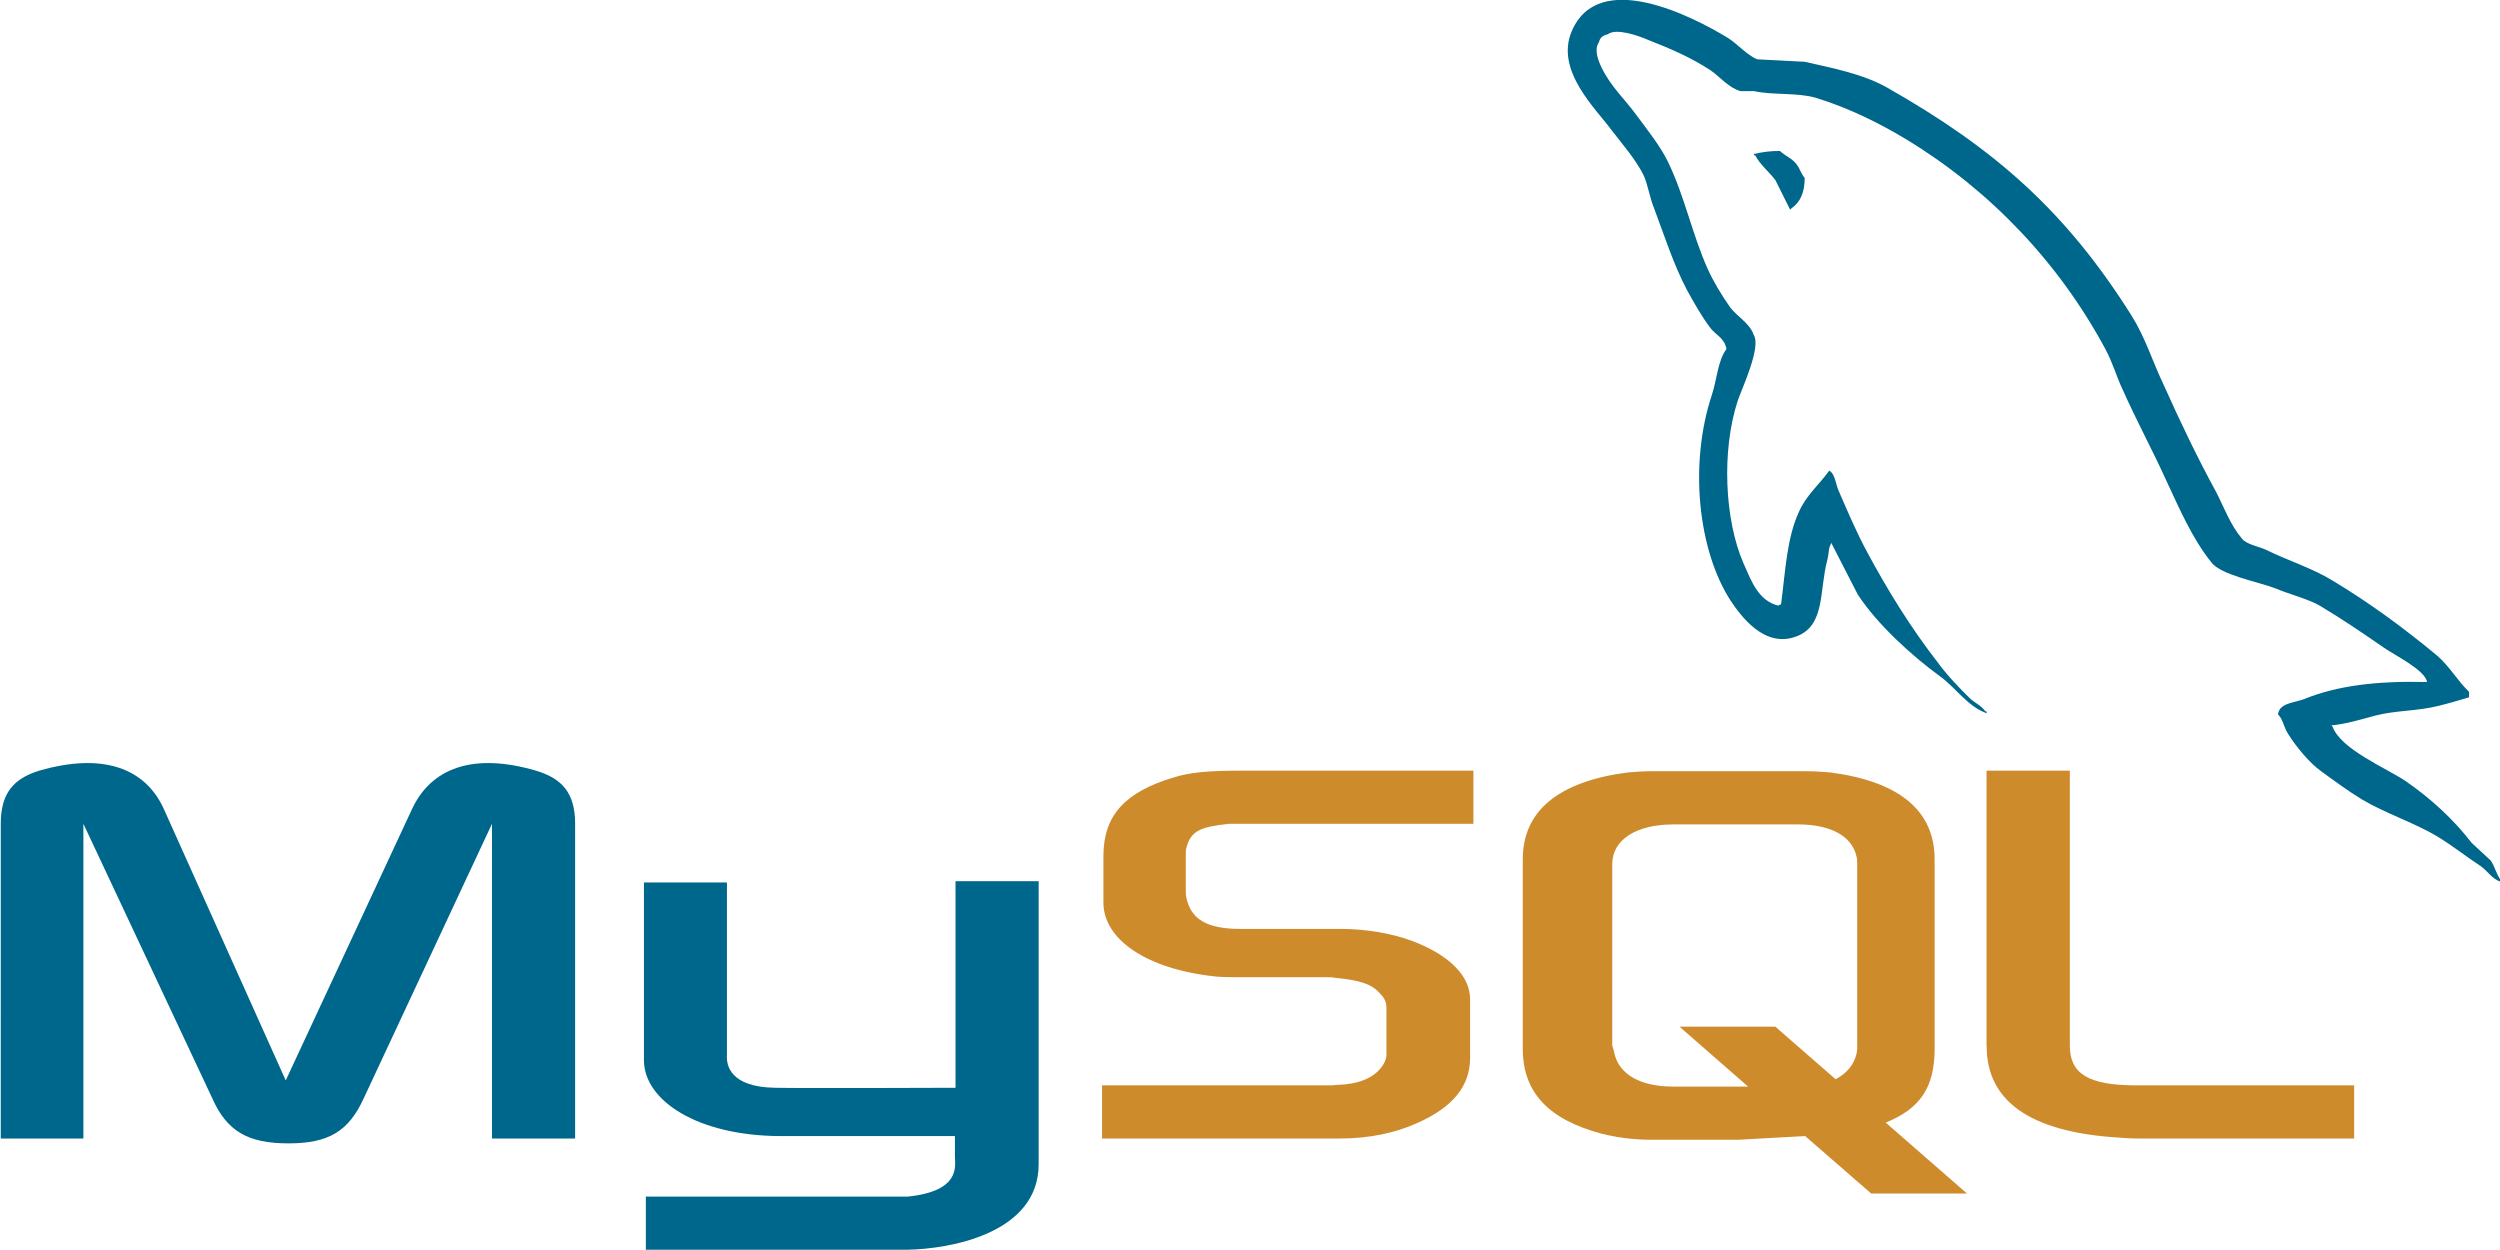
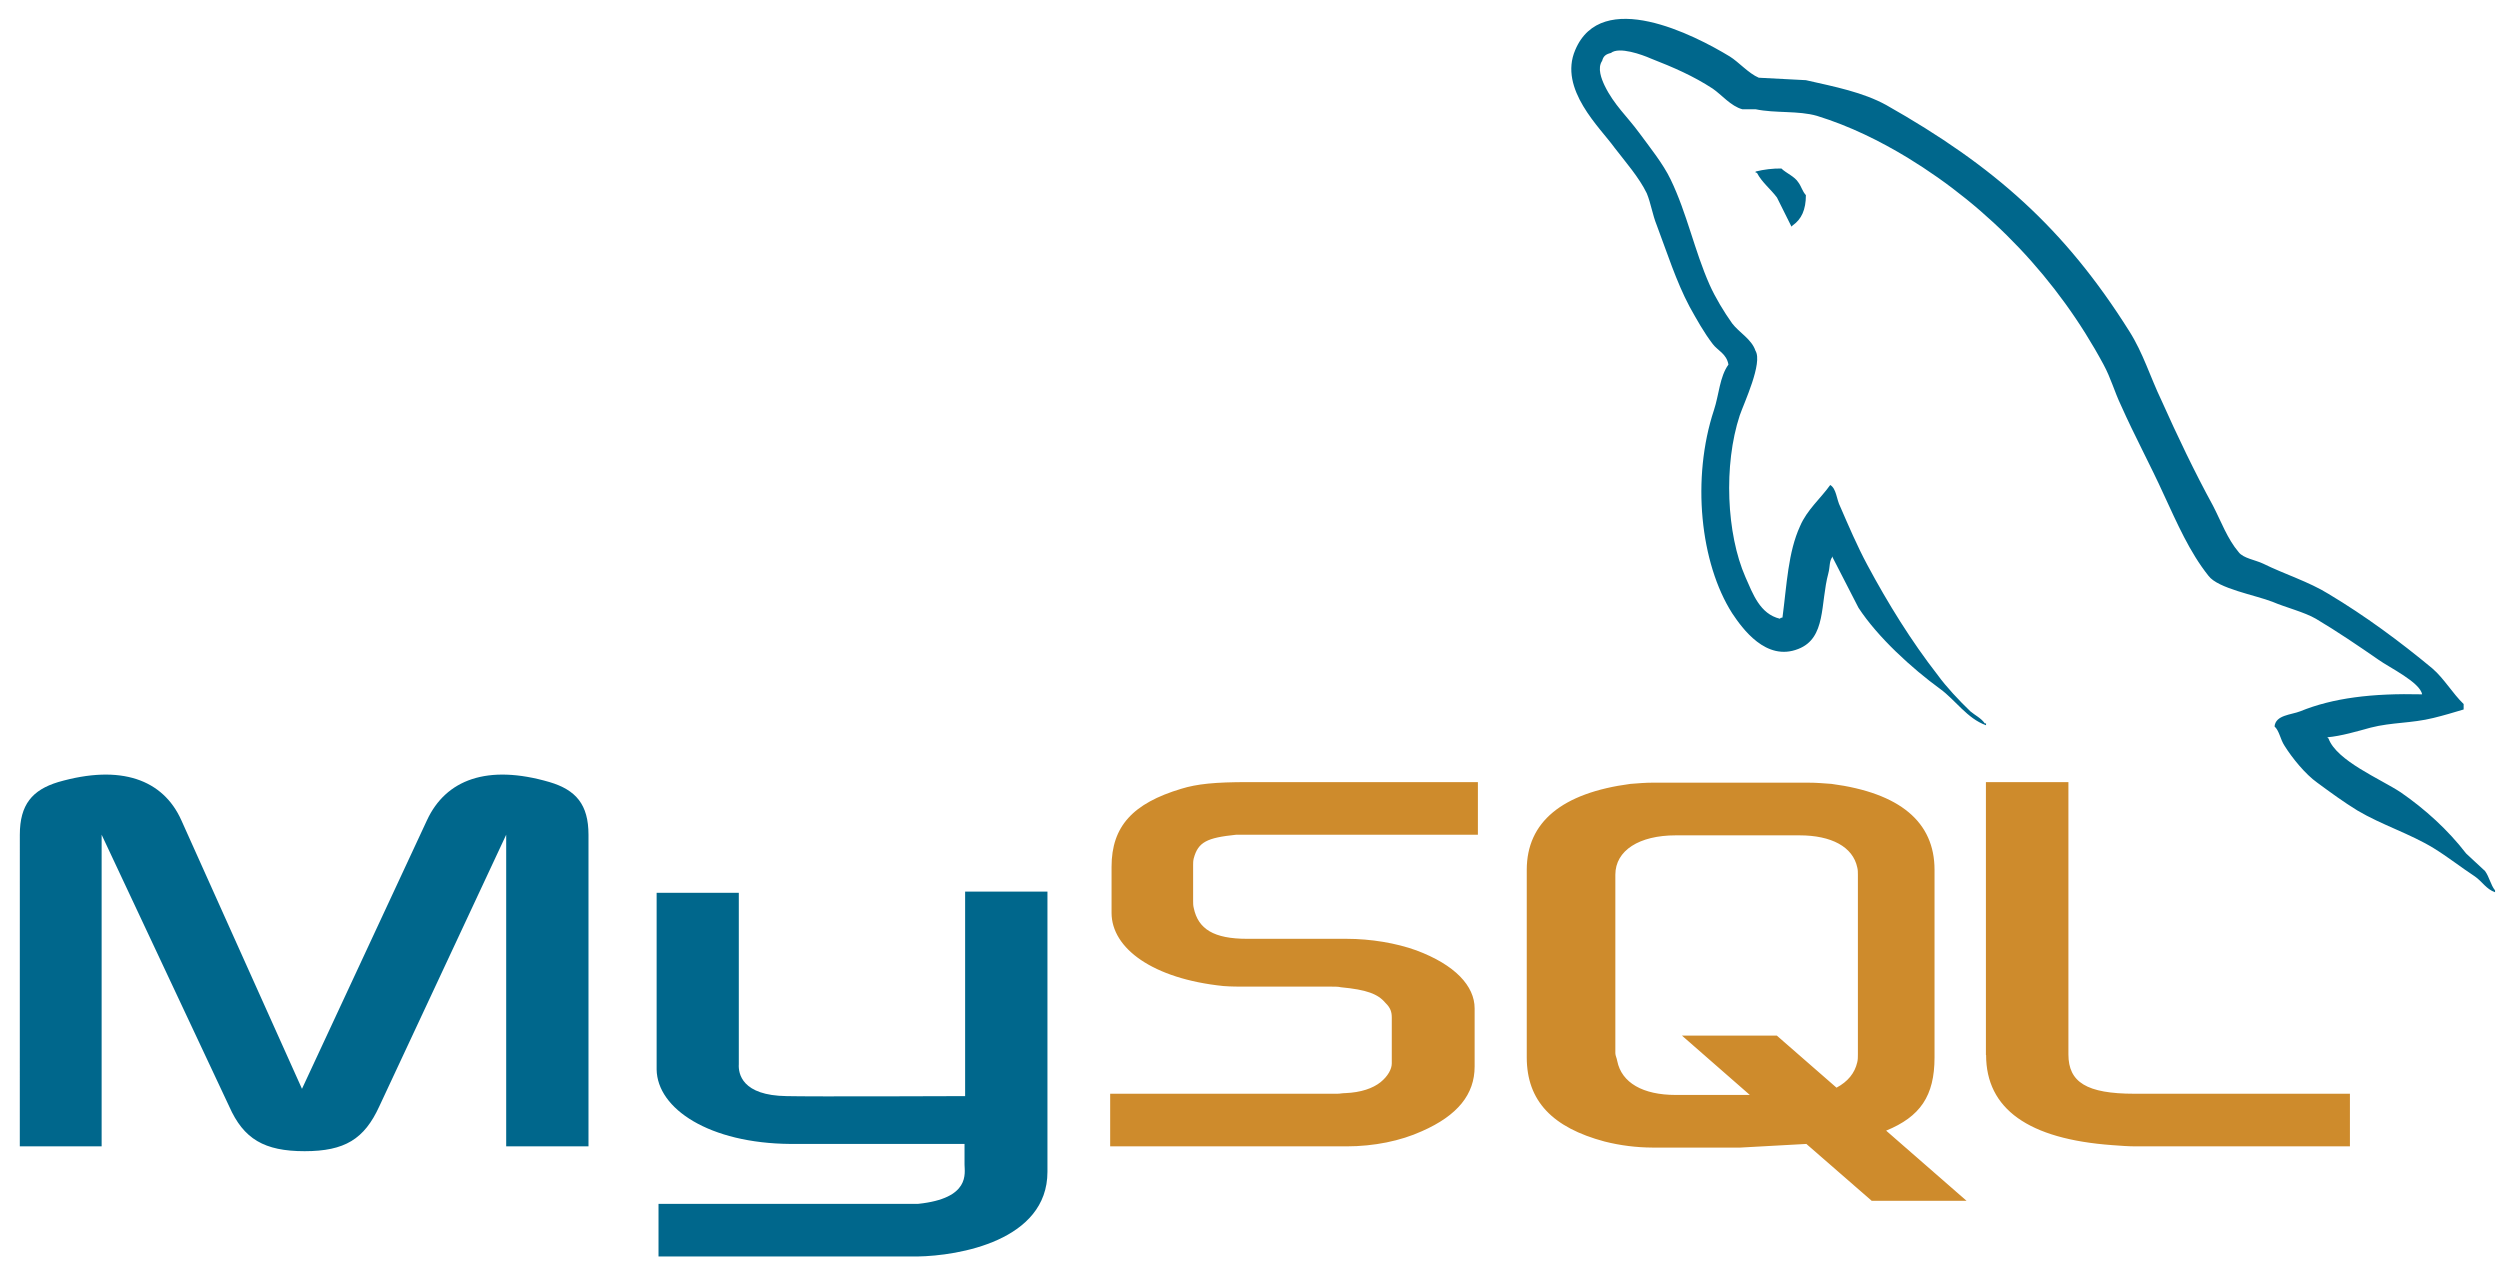
- <svg xmlns="http://www.w3.org/2000/svg" width="140" height="70" viewBox="0 0 140 70" fill="none">
-   <path fill-rule="evenodd" clip-rule="evenodd" d="M0.05 63.756H4.67V46.133L11.885 61.498C12.702 63.345 13.877 64.029 16.15 64.029C18.423 64.029 19.527 63.344 20.372 61.498L27.551 46.133V63.756H32.207V46.133C32.207 44.422 31.495 43.599 30.003 43.154C26.484 42.128 24.139 43.018 23.073 45.309L16.001 60.504L9.177 45.309C8.146 43.018 5.764 42.128 2.211 43.154C0.753 43.599 0.043 44.421 0.043 46.133L0.042 63.756H0.05ZM36.053 49.418H40.709V59.103C40.673 59.65 40.886 60.882 43.417 60.915C44.731 60.95 53.439 60.915 53.509 60.915V49.349H58.165V65.193C58.165 69.094 53.147 69.949 50.808 69.984H36.167V67.008H50.845C53.831 66.7 53.476 65.263 53.476 64.784V63.62H43.63C39.045 63.585 36.095 61.635 36.061 59.41V49.416L36.053 49.418ZM135.92 38.193C133.078 38.123 130.873 38.398 129.025 39.151C128.493 39.358 127.639 39.358 127.569 40.007C127.853 40.279 127.887 40.725 128.137 41.102C128.563 41.787 129.31 42.71 129.985 43.189C130.732 43.737 131.478 44.284 132.259 44.763C133.645 45.584 135.209 46.063 136.559 46.885C137.341 47.364 138.122 47.98 138.905 48.494C139.303 48.768 139.544 49.214 140.042 49.384V49.28C139.793 48.974 139.722 48.529 139.474 48.185C139.118 47.844 138.763 47.535 138.407 47.193C137.377 45.859 136.097 44.694 134.711 43.737C133.573 42.984 131.086 41.958 130.624 40.692L130.554 40.623C131.335 40.554 132.259 40.28 133.006 40.075C134.215 39.768 135.316 39.835 136.559 39.528C137.128 39.39 137.696 39.219 138.266 39.048V38.742C137.626 38.126 137.164 37.304 136.489 36.723C134.677 35.217 132.686 33.745 130.624 32.514C129.523 31.829 128.101 31.384 126.928 30.803C126.501 30.598 125.791 30.495 125.542 30.153C124.901 29.401 124.547 28.408 124.085 27.517C123.055 25.635 122.059 23.548 121.171 21.563C120.531 20.228 120.139 18.894 119.359 17.662C115.698 11.844 111.717 8.32 105.604 4.863C104.289 4.144 102.726 3.835 101.063 3.459L98.398 3.321C97.829 3.082 97.261 2.431 96.763 2.123C94.737 0.891 89.513 -1.778 88.019 1.747C87.059 3.972 89.441 6.161 90.249 7.291C90.855 8.078 91.635 8.968 92.063 9.858C92.302 10.439 92.382 11.056 92.631 11.672C93.199 13.177 93.733 14.855 94.479 16.258C94.877 16.977 95.296 17.731 95.793 18.381C96.078 18.756 96.576 18.928 96.681 19.544C96.184 20.229 96.15 21.255 95.865 22.111C94.585 25.979 95.083 30.769 96.895 33.609C97.465 34.464 98.807 36.347 100.628 35.628C102.227 35.012 101.87 33.061 102.332 31.35C102.44 30.94 102.368 30.666 102.581 30.391V30.46L104.039 33.3C105.14 34.977 107.06 36.723 108.659 37.887C109.511 38.503 110.186 39.565 111.252 39.941V39.837H111.182C110.969 39.53 110.648 39.392 110.364 39.153C109.724 38.537 109.014 37.784 108.516 37.099C107.024 35.184 105.71 33.061 104.536 30.871C103.967 29.811 103.469 28.647 103.009 27.586C102.794 27.175 102.794 26.558 102.439 26.355C101.905 27.106 101.125 27.758 100.732 28.682C100.057 30.153 99.987 31.967 99.738 33.849C99.595 33.883 99.658 33.849 99.595 33.918C98.459 33.645 98.067 32.514 97.641 31.557C96.575 29.127 96.396 25.226 97.32 22.42C97.569 21.701 98.636 19.442 98.21 18.758C97.995 18.108 97.286 17.732 96.894 17.218C96.432 16.567 95.936 15.747 95.616 15.028C94.763 13.111 94.337 10.99 93.412 9.073C92.985 8.183 92.239 7.259 91.635 6.438C90.959 5.514 90.214 4.864 89.681 3.769C89.503 3.393 89.254 2.777 89.539 2.366C89.609 2.092 89.752 1.99 90.035 1.921C90.497 1.545 91.813 2.023 92.275 2.227C93.589 2.741 94.691 3.22 95.793 3.938C96.29 4.28 96.824 4.93 97.464 5.102H98.211C99.348 5.342 100.627 5.171 101.692 5.478C103.576 6.061 105.281 6.915 106.811 7.84C111.466 10.681 115.305 14.719 117.899 19.545C118.325 20.332 118.502 21.051 118.894 21.872C119.641 23.549 120.565 25.26 121.31 26.904C122.057 28.512 122.768 30.156 123.834 31.49C124.367 32.209 126.499 32.585 127.458 32.962C128.169 33.268 129.27 33.544 129.911 33.92C131.119 34.639 132.327 35.46 133.464 36.247C134.032 36.657 135.81 37.513 135.916 38.196L135.92 38.193ZM99.677 8.454C99.186 8.45 98.696 8.507 98.221 8.625V8.694H98.291C98.575 9.242 99.073 9.618 99.428 10.098L100.246 11.741L100.316 11.672C100.814 11.329 101.063 10.782 101.063 9.961C100.85 9.722 100.815 9.482 100.637 9.243C100.424 8.9 99.962 8.729 99.677 8.456V8.454Z" fill="#00678C" />
-   <path fill-rule="evenodd" clip-rule="evenodd" d="M61.713 63.756H75.076C76.639 63.756 78.133 63.449 79.34 62.901C81.366 62.011 82.326 60.815 82.326 59.24V55.955C82.326 54.689 81.224 53.49 79.022 52.67C77.884 52.259 76.462 52.019 75.076 52.019H69.461C67.577 52.019 66.689 51.471 66.439 50.274C66.404 50.138 66.404 50.001 66.404 49.864V47.844C66.404 47.741 66.404 47.605 66.439 47.469C66.688 46.544 67.186 46.304 68.829 46.134H82.511V43.156H69.504C67.62 43.156 66.625 43.259 65.736 43.533C62.999 44.354 61.791 45.655 61.791 47.947V50.549C61.791 52.566 64.137 54.279 68.117 54.689C68.543 54.724 69.005 54.724 69.467 54.724H74.266C74.443 54.724 74.62 54.724 74.762 54.758C76.219 54.895 76.859 55.134 77.285 55.647C77.57 55.92 77.641 56.16 77.641 56.469V59.069C77.641 59.376 77.428 59.788 77.002 60.13C76.576 60.471 75.898 60.711 75.01 60.746C74.833 60.746 74.728 60.78 74.548 60.78H61.713V63.756ZM111.254 58.59C111.254 61.635 113.644 63.345 118.399 63.689C118.861 63.723 119.288 63.756 119.75 63.756H131.833V60.78H119.644C116.941 60.78 115.911 60.13 115.911 58.556V43.156H111.246V58.59L111.254 58.59ZM85.275 58.725V48.118C85.275 45.414 87.264 43.77 91.14 43.258C91.566 43.223 91.992 43.189 92.382 43.189H101.195C101.657 43.189 102.049 43.223 102.511 43.258C106.385 43.77 108.339 45.413 108.339 48.118V58.725C108.339 60.915 107.522 62.079 105.602 62.867L110.15 66.836H104.785L101.089 63.62L97.356 63.825H92.381C91.469 63.821 90.562 63.706 89.68 63.484C86.732 62.695 85.275 61.19 85.275 58.725ZM90.285 58.487C90.285 58.624 90.365 58.76 90.393 58.932C90.641 60.163 91.849 60.848 93.697 60.848H97.891L94.053 57.494H99.419L102.795 60.438C103.436 60.095 103.826 59.616 103.968 59C104.004 58.863 104.004 58.693 104.004 58.555V48.391C104.004 48.254 104.004 48.118 103.968 47.98C103.72 46.818 102.512 46.168 100.699 46.168H93.698C91.636 46.168 90.286 47.023 90.286 48.391L90.285 58.487Z" fill="#CE8B2C" />
+ <svg xmlns="http://www.w3.org/2000/svg" width="101" height="51" viewBox="0 0 101 51" fill="none">
+   <path fill-rule="evenodd" clip-rule="evenodd" d="M0.806 46.313H4.106V33.723L9.26 44.7C9.843 46.019 10.682 46.508 12.306 46.508C13.93 46.508 14.718 46.018 15.322 44.7L20.45 33.723V46.313H23.775V33.723C23.775 32.501 23.267 31.913 22.201 31.596C19.688 30.862 18.012 31.498 17.251 33.135L12.2 43.989L7.325 33.135C6.589 31.498 4.888 30.862 2.35 31.596C1.308 31.913 0.801 32.501 0.801 33.723L0.8 46.313H0.806ZM26.522 36.07H29.848V42.988C29.823 43.379 29.975 44.26 31.782 44.283C32.721 44.308 38.941 44.283 38.991 44.283V36.02H42.317V47.34C42.317 50.126 38.732 50.737 37.062 50.762H26.604V48.636H37.089C39.221 48.416 38.967 47.389 38.967 47.047V46.215H31.935C28.66 46.191 26.552 44.797 26.528 43.208V36.069L26.522 36.07ZM97.856 28.051C95.826 28.002 94.251 28.198 92.931 28.736C92.551 28.884 91.941 28.884 91.891 29.347C92.094 29.542 92.118 29.86 92.296 30.13C92.601 30.619 93.135 31.278 93.617 31.62C94.15 32.012 94.683 32.403 95.241 32.745C96.231 33.331 97.348 33.674 98.312 34.261C98.871 34.603 99.429 35.043 99.988 35.41C100.272 35.606 100.445 35.924 100.8 36.046V35.972C100.623 35.753 100.572 35.435 100.395 35.189C100.14 34.946 99.886 34.725 99.632 34.481C98.897 33.528 97.982 32.696 96.992 32.012C96.18 31.474 94.403 30.741 94.073 29.837L94.023 29.787C94.581 29.738 95.241 29.542 95.775 29.396C96.638 29.176 97.425 29.225 98.312 29.005C98.719 28.906 99.125 28.785 99.531 28.663V28.443C99.075 28.003 98.745 27.416 98.263 27.001C96.968 25.926 95.546 24.874 94.073 23.994C93.287 23.505 92.271 23.187 91.433 22.772C91.128 22.625 90.621 22.552 90.443 22.308C89.985 21.771 89.732 21.061 89.402 20.425C88.666 19.08 87.955 17.59 87.321 16.172C86.864 15.218 86.584 14.265 86.026 13.385C83.412 9.229 80.568 6.711 76.201 4.242C75.263 3.728 74.146 3.507 72.958 3.239L71.055 3.14C70.648 2.969 70.242 2.505 69.887 2.284C68.44 1.404 64.708 -0.502 63.641 2.016C62.955 3.605 64.657 5.169 65.234 5.976C65.666 6.538 66.224 7.174 66.53 7.81C66.7 8.225 66.757 8.665 66.935 9.105C67.341 10.181 67.722 11.379 68.255 12.382C68.54 12.895 68.838 13.434 69.194 13.898C69.397 14.167 69.753 14.289 69.829 14.729C69.473 15.219 69.448 15.951 69.245 16.563C68.331 19.326 68.687 22.748 69.981 24.777C70.388 25.387 71.347 26.733 72.647 26.219C73.79 25.779 73.535 24.385 73.865 23.163C73.942 22.87 73.89 22.674 74.042 22.478V22.527L75.084 24.556C75.87 25.754 77.242 27.001 78.383 27.833C78.992 28.273 79.475 29.031 80.236 29.3V29.226H80.186C80.034 29.007 79.805 28.908 79.602 28.737C79.145 28.297 78.637 27.759 78.282 27.27C77.216 25.901 76.277 24.385 75.439 22.821C75.032 22.063 74.677 21.232 74.348 20.474C74.194 20.181 74.194 19.74 73.941 19.594C73.56 20.131 73.002 20.597 72.722 21.257C72.239 22.308 72.189 23.604 72.012 24.948C71.909 24.973 71.955 24.948 71.909 24.997C71.098 24.802 70.818 23.995 70.514 23.311C69.752 21.575 69.625 18.788 70.285 16.784C70.462 16.27 71.225 14.656 70.92 14.168C70.767 13.703 70.26 13.435 69.981 13.068C69.65 12.603 69.296 12.017 69.067 11.503C68.459 10.133 68.154 8.618 67.493 7.249C67.188 6.614 66.655 5.953 66.224 5.367C65.741 4.707 65.209 4.242 64.828 3.46C64.701 3.192 64.523 2.751 64.727 2.458C64.777 2.262 64.879 2.189 65.081 2.14C65.411 1.871 66.351 2.213 66.681 2.359C67.62 2.726 68.407 3.068 69.194 3.581C69.549 3.825 69.93 4.29 70.387 4.413H70.921C71.733 4.583 72.647 4.462 73.407 4.681C74.753 5.097 75.971 5.708 77.064 6.369C80.389 8.398 83.131 11.282 84.984 14.73C85.288 15.292 85.415 15.806 85.695 16.392C86.228 17.591 86.888 18.812 87.42 19.987C87.954 21.136 88.462 22.31 89.223 23.263C89.604 23.777 91.127 24.045 91.812 24.314C92.32 24.533 93.106 24.731 93.564 24.999C94.427 25.512 95.29 26.099 96.102 26.661C96.507 26.954 97.777 27.566 97.853 28.053L97.856 28.051ZM71.968 6.807C71.617 6.804 71.267 6.845 70.928 6.929V6.978H70.978C71.181 7.37 71.537 7.639 71.79 7.981L72.375 9.155L72.425 9.105C72.78 8.861 72.958 8.47 72.958 7.884C72.806 7.713 72.781 7.541 72.654 7.37C72.502 7.126 72.172 7.003 71.968 6.808V6.807Z" fill="#00678C" />
+   <path fill-rule="evenodd" clip-rule="evenodd" d="M44.851 46.313H54.396C55.513 46.313 56.58 46.093 57.442 45.702C58.889 45.066 59.575 44.211 59.575 43.087V40.74C59.575 39.836 58.788 38.979 57.215 38.393C56.402 38.1 55.386 37.928 54.396 37.928H50.385C49.04 37.928 48.405 37.537 48.227 36.682C48.202 36.584 48.202 36.486 48.202 36.389V34.946C48.202 34.872 48.202 34.775 48.227 34.678C48.405 34.017 48.76 33.846 49.934 33.724H59.707V31.597H50.416C49.07 31.597 48.36 31.671 47.725 31.866C45.77 32.452 44.907 33.382 44.907 35.019V36.878C44.907 38.319 46.582 39.543 49.425 39.836C49.73 39.86 50.06 39.86 50.39 39.86H53.817C53.944 39.86 54.07 39.86 54.172 39.885C55.213 39.983 55.67 40.154 55.974 40.52C56.177 40.715 56.228 40.887 56.228 41.107V42.964C56.228 43.184 56.076 43.478 55.772 43.722C55.467 43.966 54.984 44.137 54.349 44.162C54.222 44.162 54.147 44.187 54.019 44.187H44.851V46.313ZM80.238 42.622C80.238 44.797 81.945 46.019 85.341 46.264C85.671 46.289 85.976 46.313 86.306 46.313H94.937V44.187H86.23C84.3 44.187 83.564 43.722 83.564 42.598V31.597H80.231V42.622L80.238 42.622ZM61.681 42.719V35.141C61.681 33.21 63.102 32.035 65.87 31.669C66.175 31.645 66.479 31.62 66.758 31.62H73.053C73.383 31.62 73.663 31.645 73.993 31.669C76.76 32.035 78.155 33.209 78.155 35.141V42.719C78.155 44.283 77.572 45.115 76.2 45.678L79.449 48.513H75.617L72.977 46.215L70.31 46.362H66.757C66.106 46.359 65.457 46.277 64.827 46.118C62.722 45.555 61.681 44.48 61.681 42.719ZM65.26 42.549C65.26 42.647 65.317 42.743 65.337 42.867C65.514 43.746 66.377 44.236 67.697 44.236H70.693L67.951 41.839H71.784L74.195 43.942C74.653 43.697 74.932 43.355 75.033 42.915C75.059 42.818 75.059 42.696 75.059 42.597V35.336C75.059 35.239 75.059 35.142 75.033 35.043C74.856 34.212 73.993 33.748 72.698 33.748H67.697C66.225 33.748 65.26 34.359 65.26 35.336L65.26 42.549Z" fill="#CE8B2C" />
</svg>
